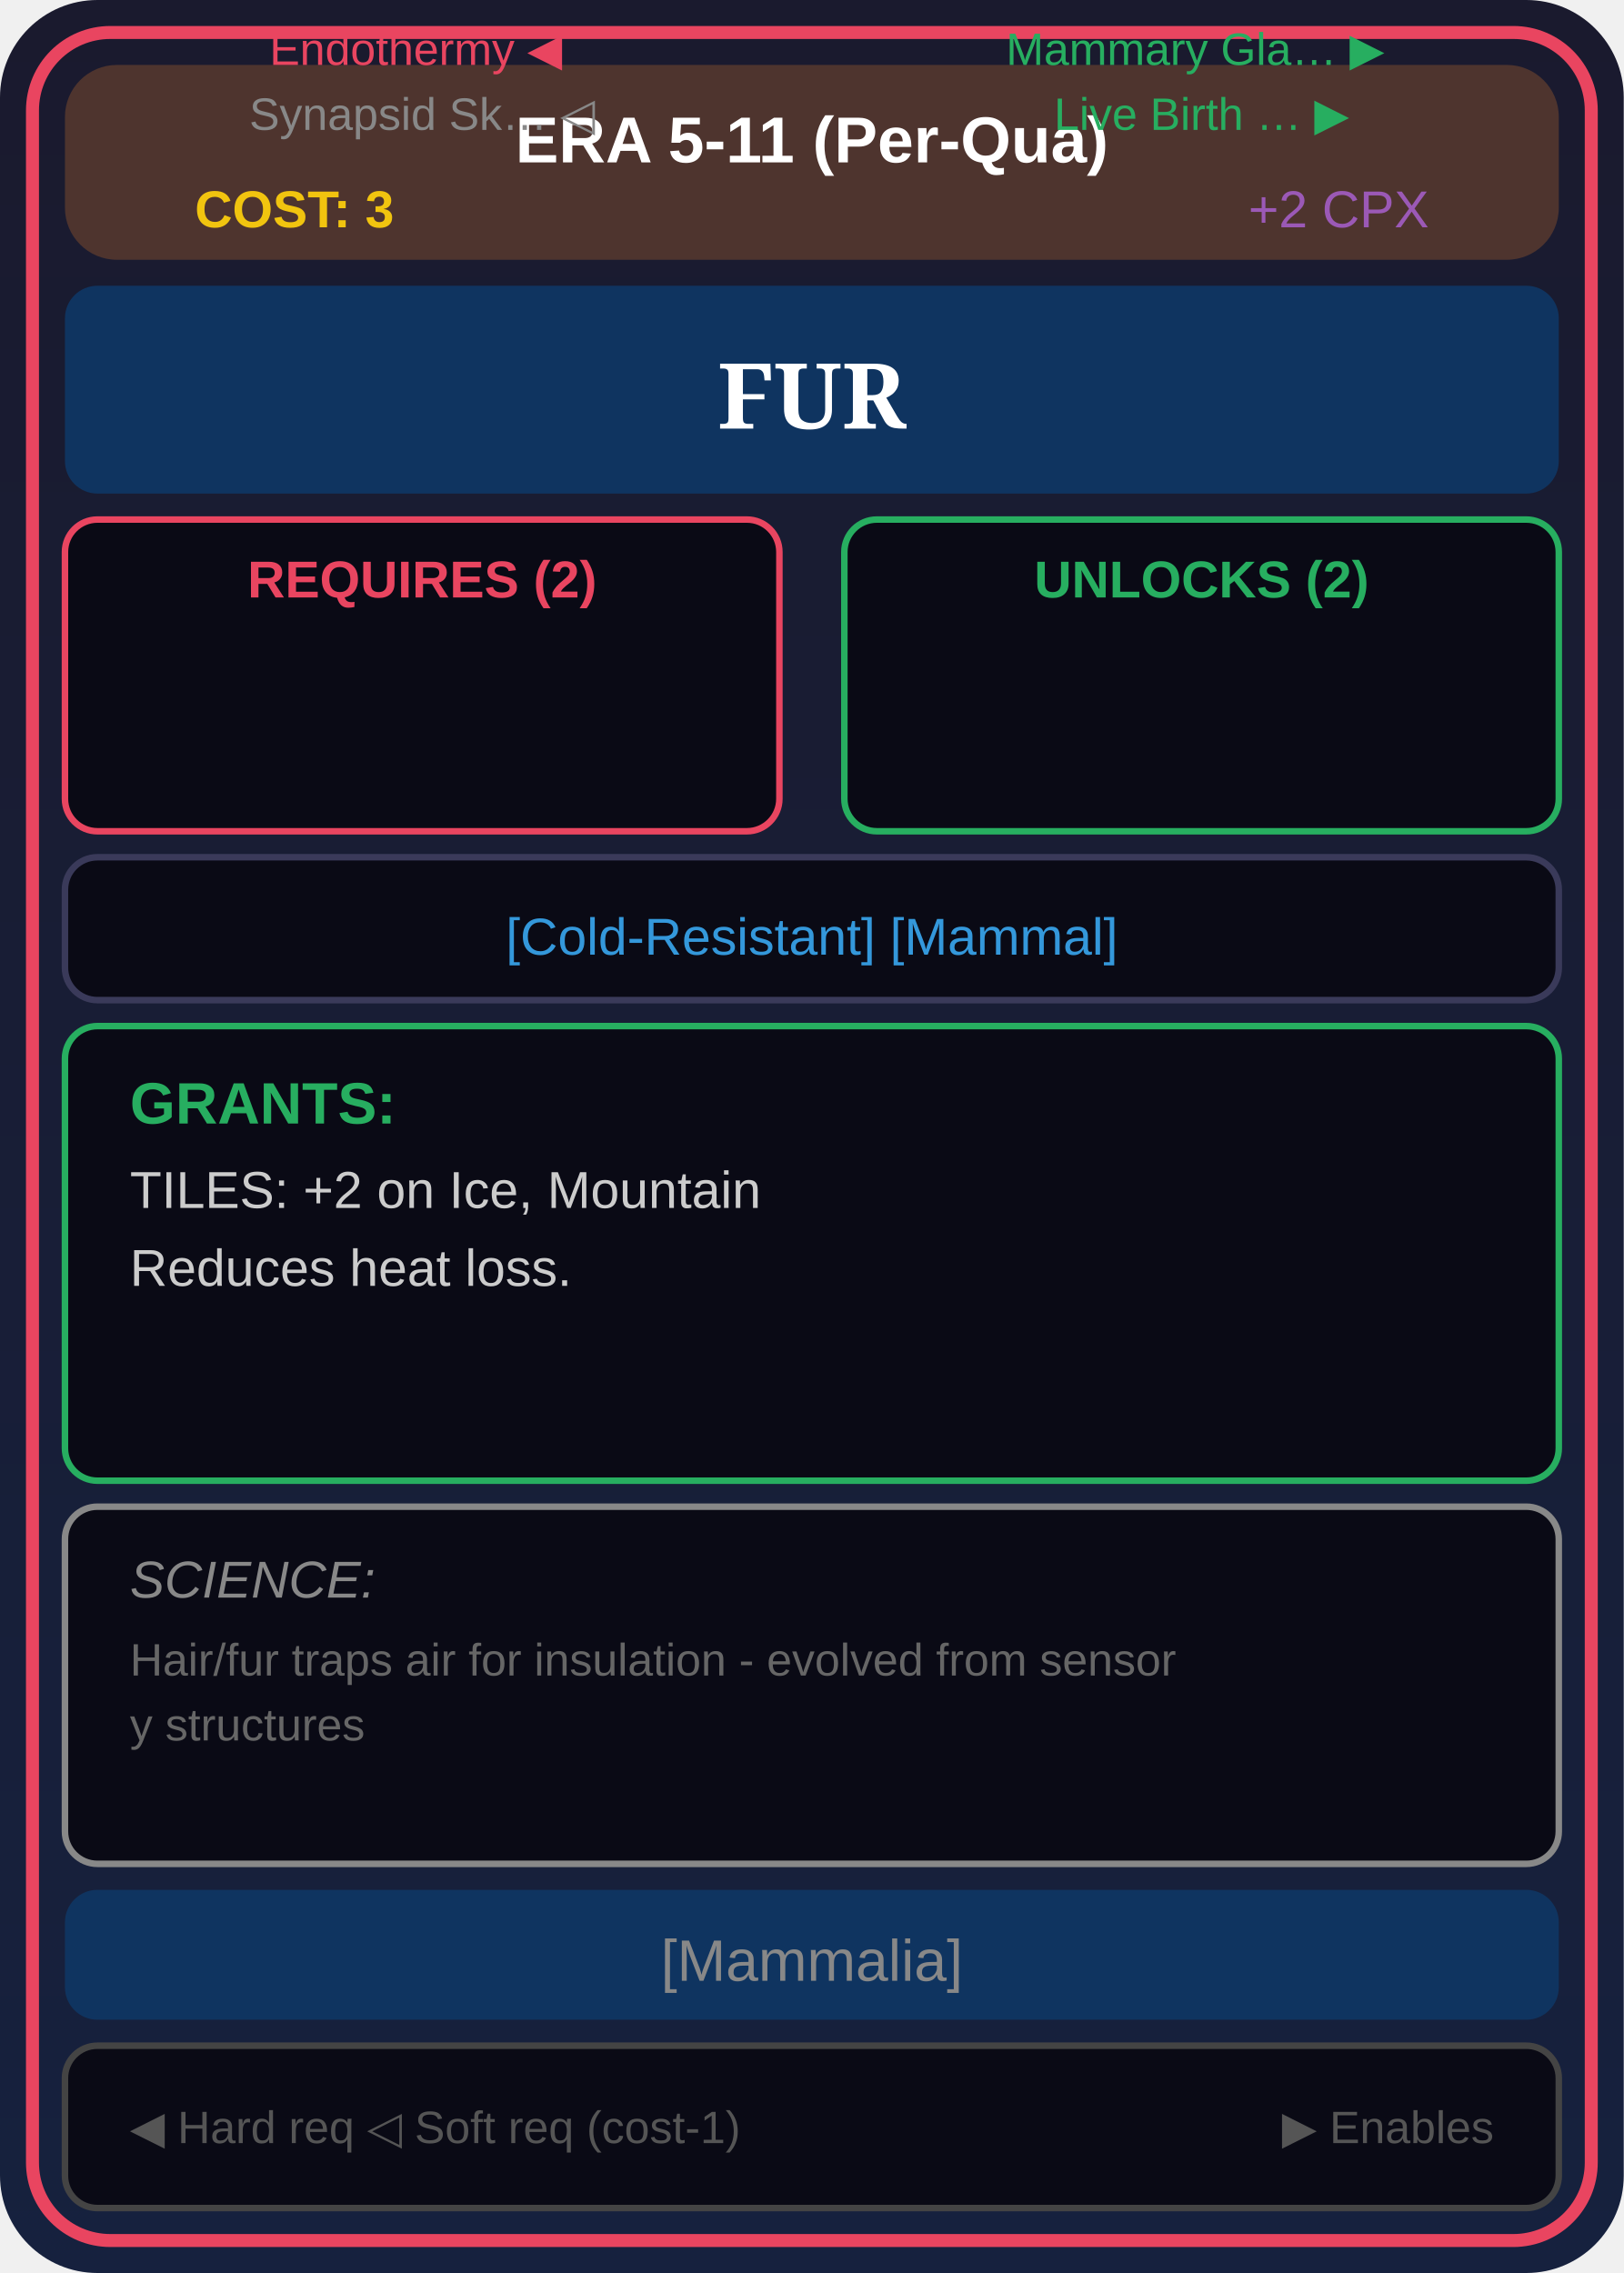
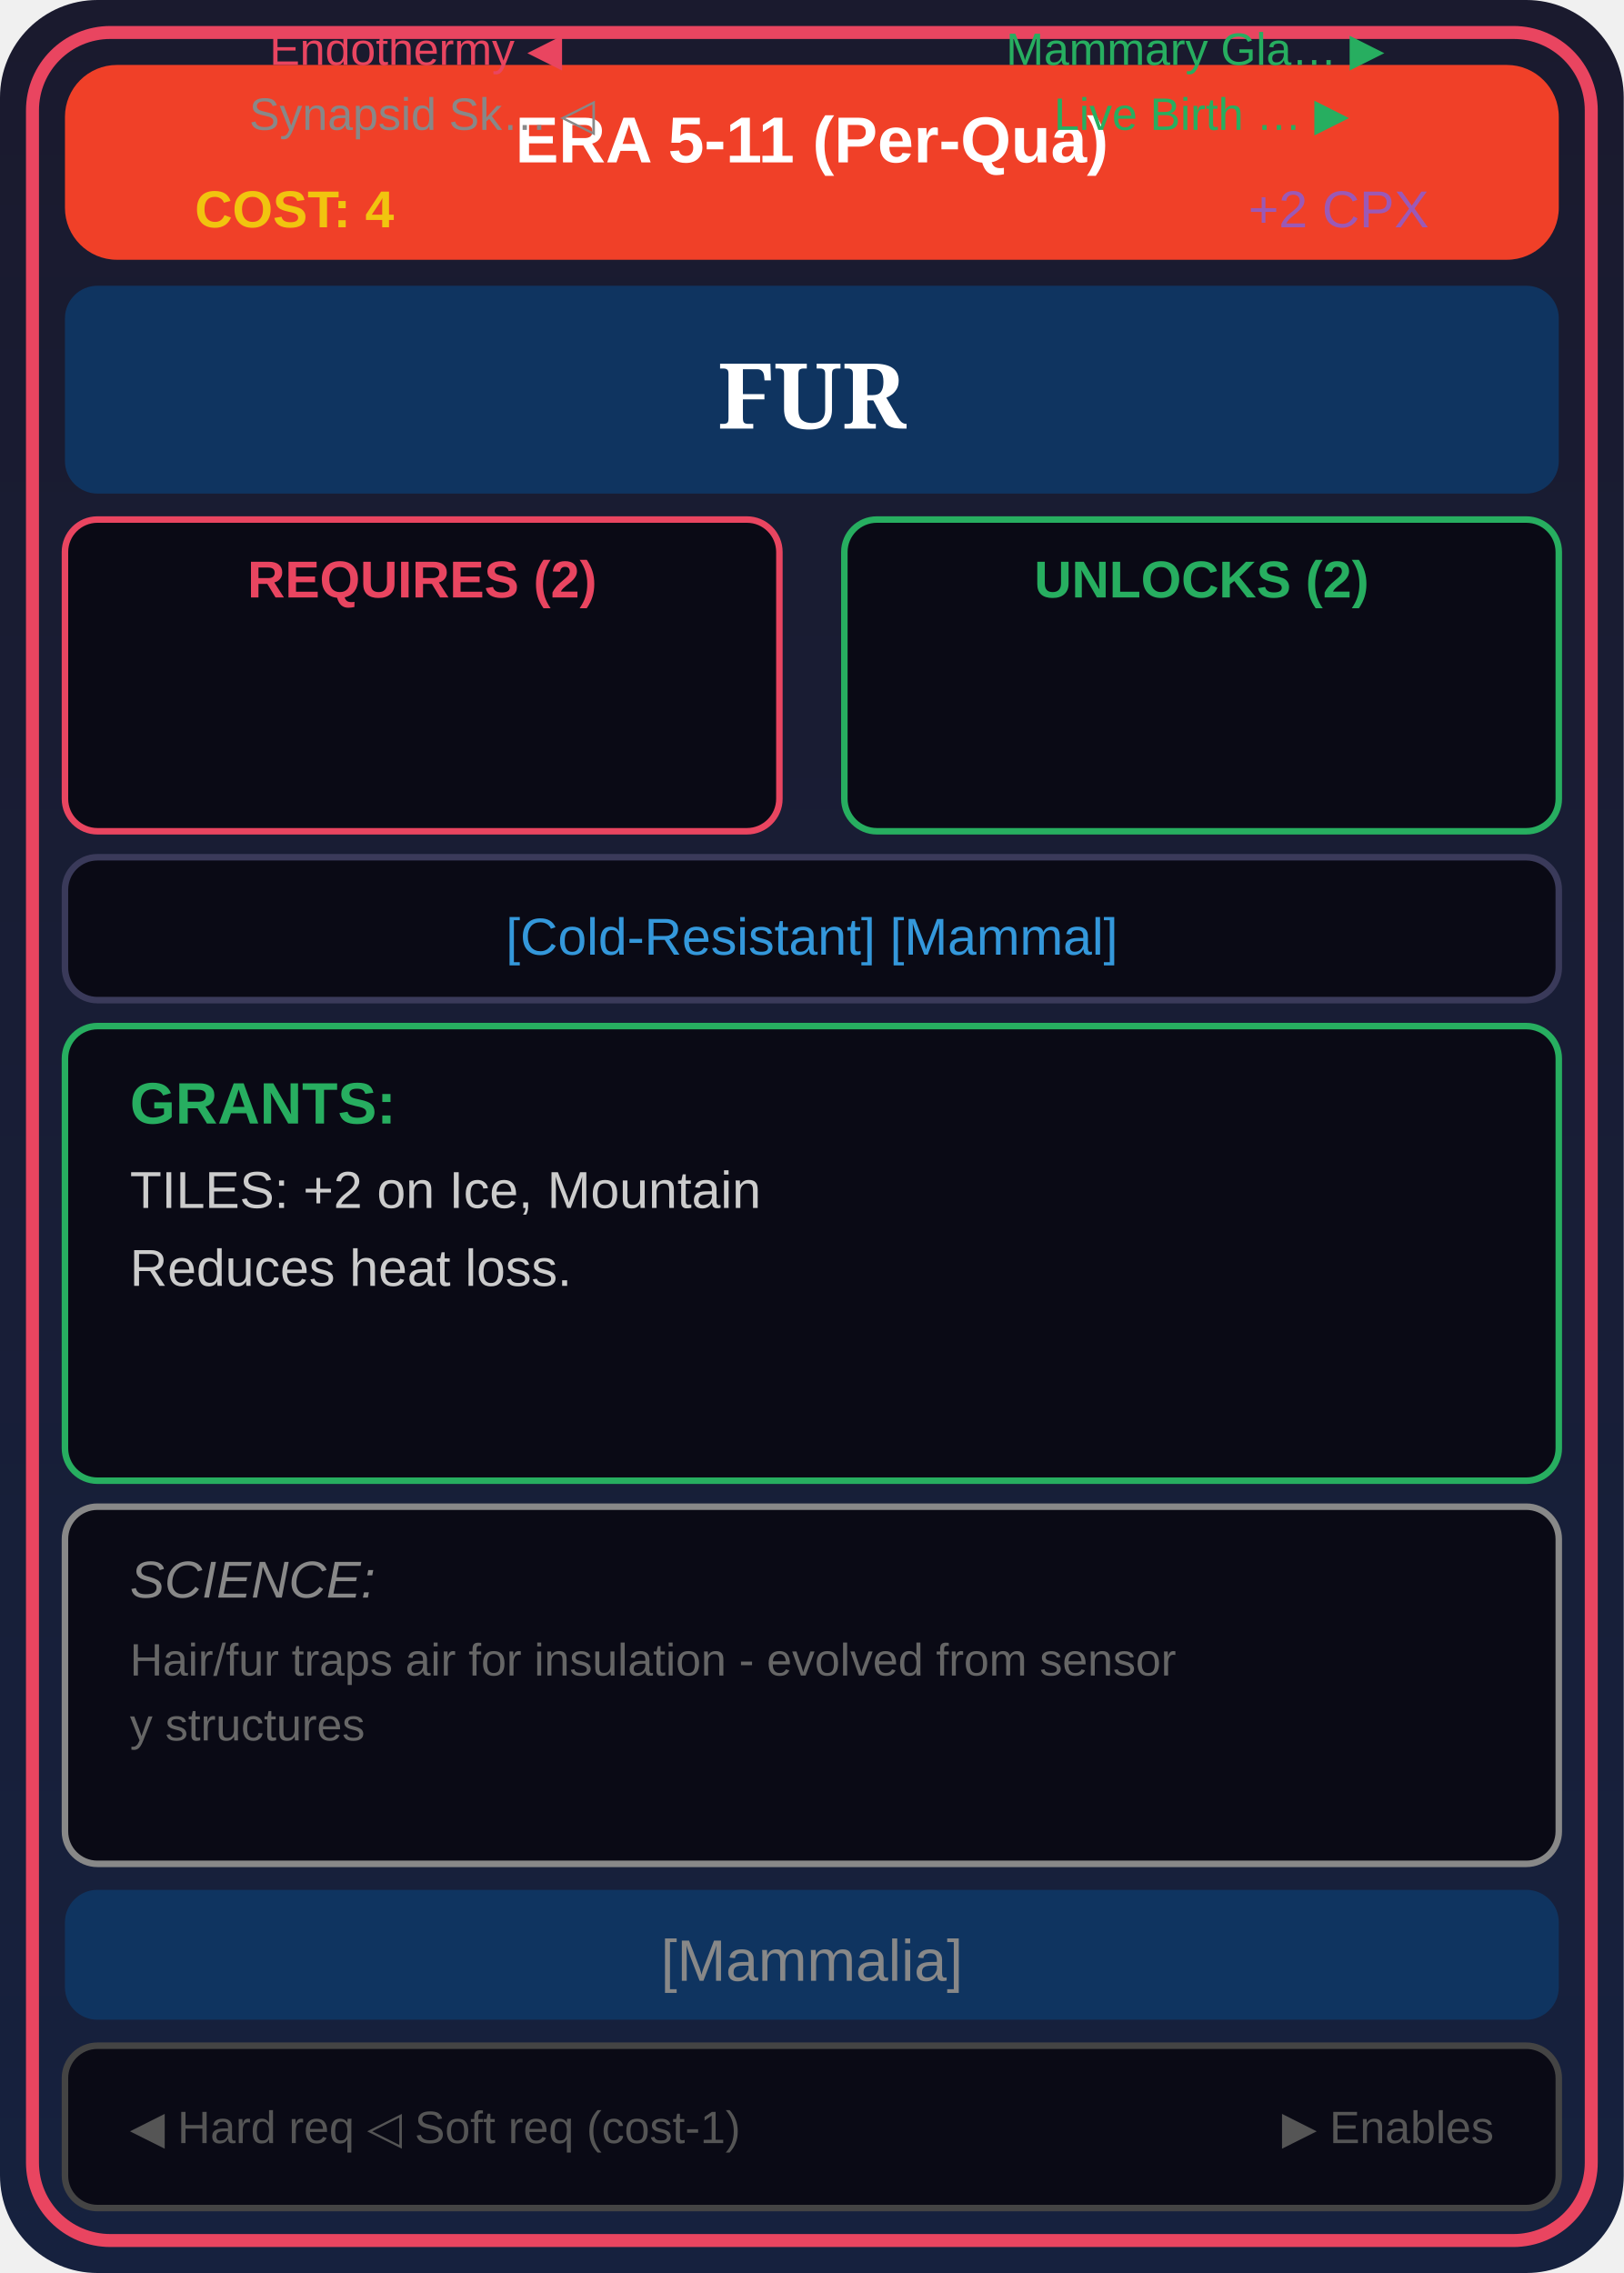
<svg xmlns="http://www.w3.org/2000/svg" viewBox="0 0 250 350" width="250" height="350">
  <defs>
    <linearGradient id="cardBg" x1="0%" y1="0%" x2="0%" y2="100%">
      <stop offset="0%" style="stop-color:#1a1a2e" />
      <stop offset="100%" style="stop-color:#16213e" />
    </linearGradient>
    <linearGradient id="eraGrad" x1="0%" y1="0%" x2="100%" y2="0%">
-       <stop offset="0%" style="stop-color:#4e342e" />
-       <stop offset="100%" style="stop-color:#4e342e" />
+       <stop offset="0%" style="stop-color:#F04028" />
+       <stop offset="100%" style="stop-color:#F04028" />
    </linearGradient>
  </defs>
  <rect width="250" height="350" fill="url(#cardBg)" rx="15" />
  <rect x="5" y="5" width="240" height="340" fill="none" stroke="#e94560" stroke-width="2" rx="12" />
  <rect x="10" y="10" width="230" height="30" fill="url(#eraGrad)" rx="8" />
-   <text x="125" y="25" font-family="Arial" font-size="10" fill="#fff" text-anchor="middle" font-weight="bold">ERA 5-11 (Per-Qua)</text>
-   <text x="30" y="35" font-family="Arial" font-size="8" fill="#f1c40f" font-weight="bold">COST: 3</text>
+   <text x="125" y="25" font-family="Arial" font-size="10" fill="#ffffff" text-anchor="middle" font-weight="bold">ERA 5-11 (Per-Qua)</text>
+   <text x="30" y="35" font-family="Arial" font-size="8" fill="#f1c40f" font-weight="bold">COST: 4</text>
  <text x="220" y="35" font-family="Arial" font-size="8" fill="#9b59b6" text-anchor="end">+2 CPX</text>
  <rect x="10" y="44" width="230" height="32" fill="#0f3460" rx="5" />
  <text x="125" y="66" font-family="Georgia" font-size="14" fill="#fff" text-anchor="middle" font-weight="bold">FUR</text>
  <rect x="10" y="80" width="110" height="48" fill="#0a0a15" stroke="#e94560" rx="5" />
  <text x="65" y="92" font-family="Arial" font-size="8" fill="#e94560" text-anchor="middle" font-weight="bold">REQUIRES (2)</text>
  <text font-family="Arial" font-size="7" text-anchor="middle">
    <tspan x="65" dy="10" fill="#e94560">Endothermy ◀</tspan>
    <tspan x="65" dy="10" fill="#888">Synapsid Sk… ◁</tspan>
  </text>
  <rect x="130" y="80" width="110" height="48" fill="#0a0a15" stroke="#27ae60" rx="5" />
  <text x="185" y="92" font-family="Arial" font-size="8" fill="#27ae60" text-anchor="middle" font-weight="bold">UNLOCKS (2)</text>
  <text font-family="Arial" font-size="7" text-anchor="middle">
    <tspan x="185" dy="10" fill="#27ae60">Mammary Gla… ▶</tspan>
    <tspan x="185" dy="10" fill="#27ae60">Live Birth … ▶</tspan>
  </text>
  <rect x="10" y="132" width="230" height="22" fill="#0a0a15" stroke="#3a3a5a" rx="5" />
  <text x="125" y="147" font-family="Arial" font-size="8" fill="#3498db" text-anchor="middle">[Cold-Resistant] [Mammal]</text>
  <rect x="10" y="158" width="230" height="70" fill="#0a0a15" stroke="#27ae60" rx="5" />
  <text x="20" y="173" font-family="Arial" font-size="9" fill="#27ae60" font-weight="bold">GRANTS:</text>
  <text x="20" y="186" font-family="Arial" font-size="8" fill="#ccc">TILES: +2 on Ice, Mountain</text>
  <text x="20" y="198" font-family="Arial" font-size="8" fill="#ccc">Reduces heat loss.</text>
  <text x="20" y="210" font-family="Arial" font-size="8" fill="#ccc" />
  <rect x="10" y="232" width="230" height="55" fill="#0a0a15" stroke="#888" rx="5" />
  <text x="20" y="246" font-family="Arial" font-size="8" fill="#888" font-style="italic">SCIENCE:</text>
  <text x="20" y="258" font-family="Arial" font-size="7" fill="#666">Hair/fur traps air for insulation - evolved from sensor</text>
  <text x="20" y="268" font-family="Arial" font-size="7" fill="#666">y structures</text>
  <rect x="10" y="291" width="230" height="20" fill="#0f3460" rx="5" />
  <text x="125" y="305" font-family="Arial" font-size="9" fill="#888" text-anchor="middle">[Mammalia]</text>
  <rect x="10" y="315" width="230" height="25" fill="#0a0a15" stroke="#444" rx="5" />
  <text x="20" y="330" font-family="Arial" font-size="7" fill="#555">◀ Hard req  ◁ Soft req (cost-1)</text>
  <text x="230" y="330" font-family="Arial" font-size="7" fill="#555" text-anchor="end">▶ Enables</text>
</svg>
